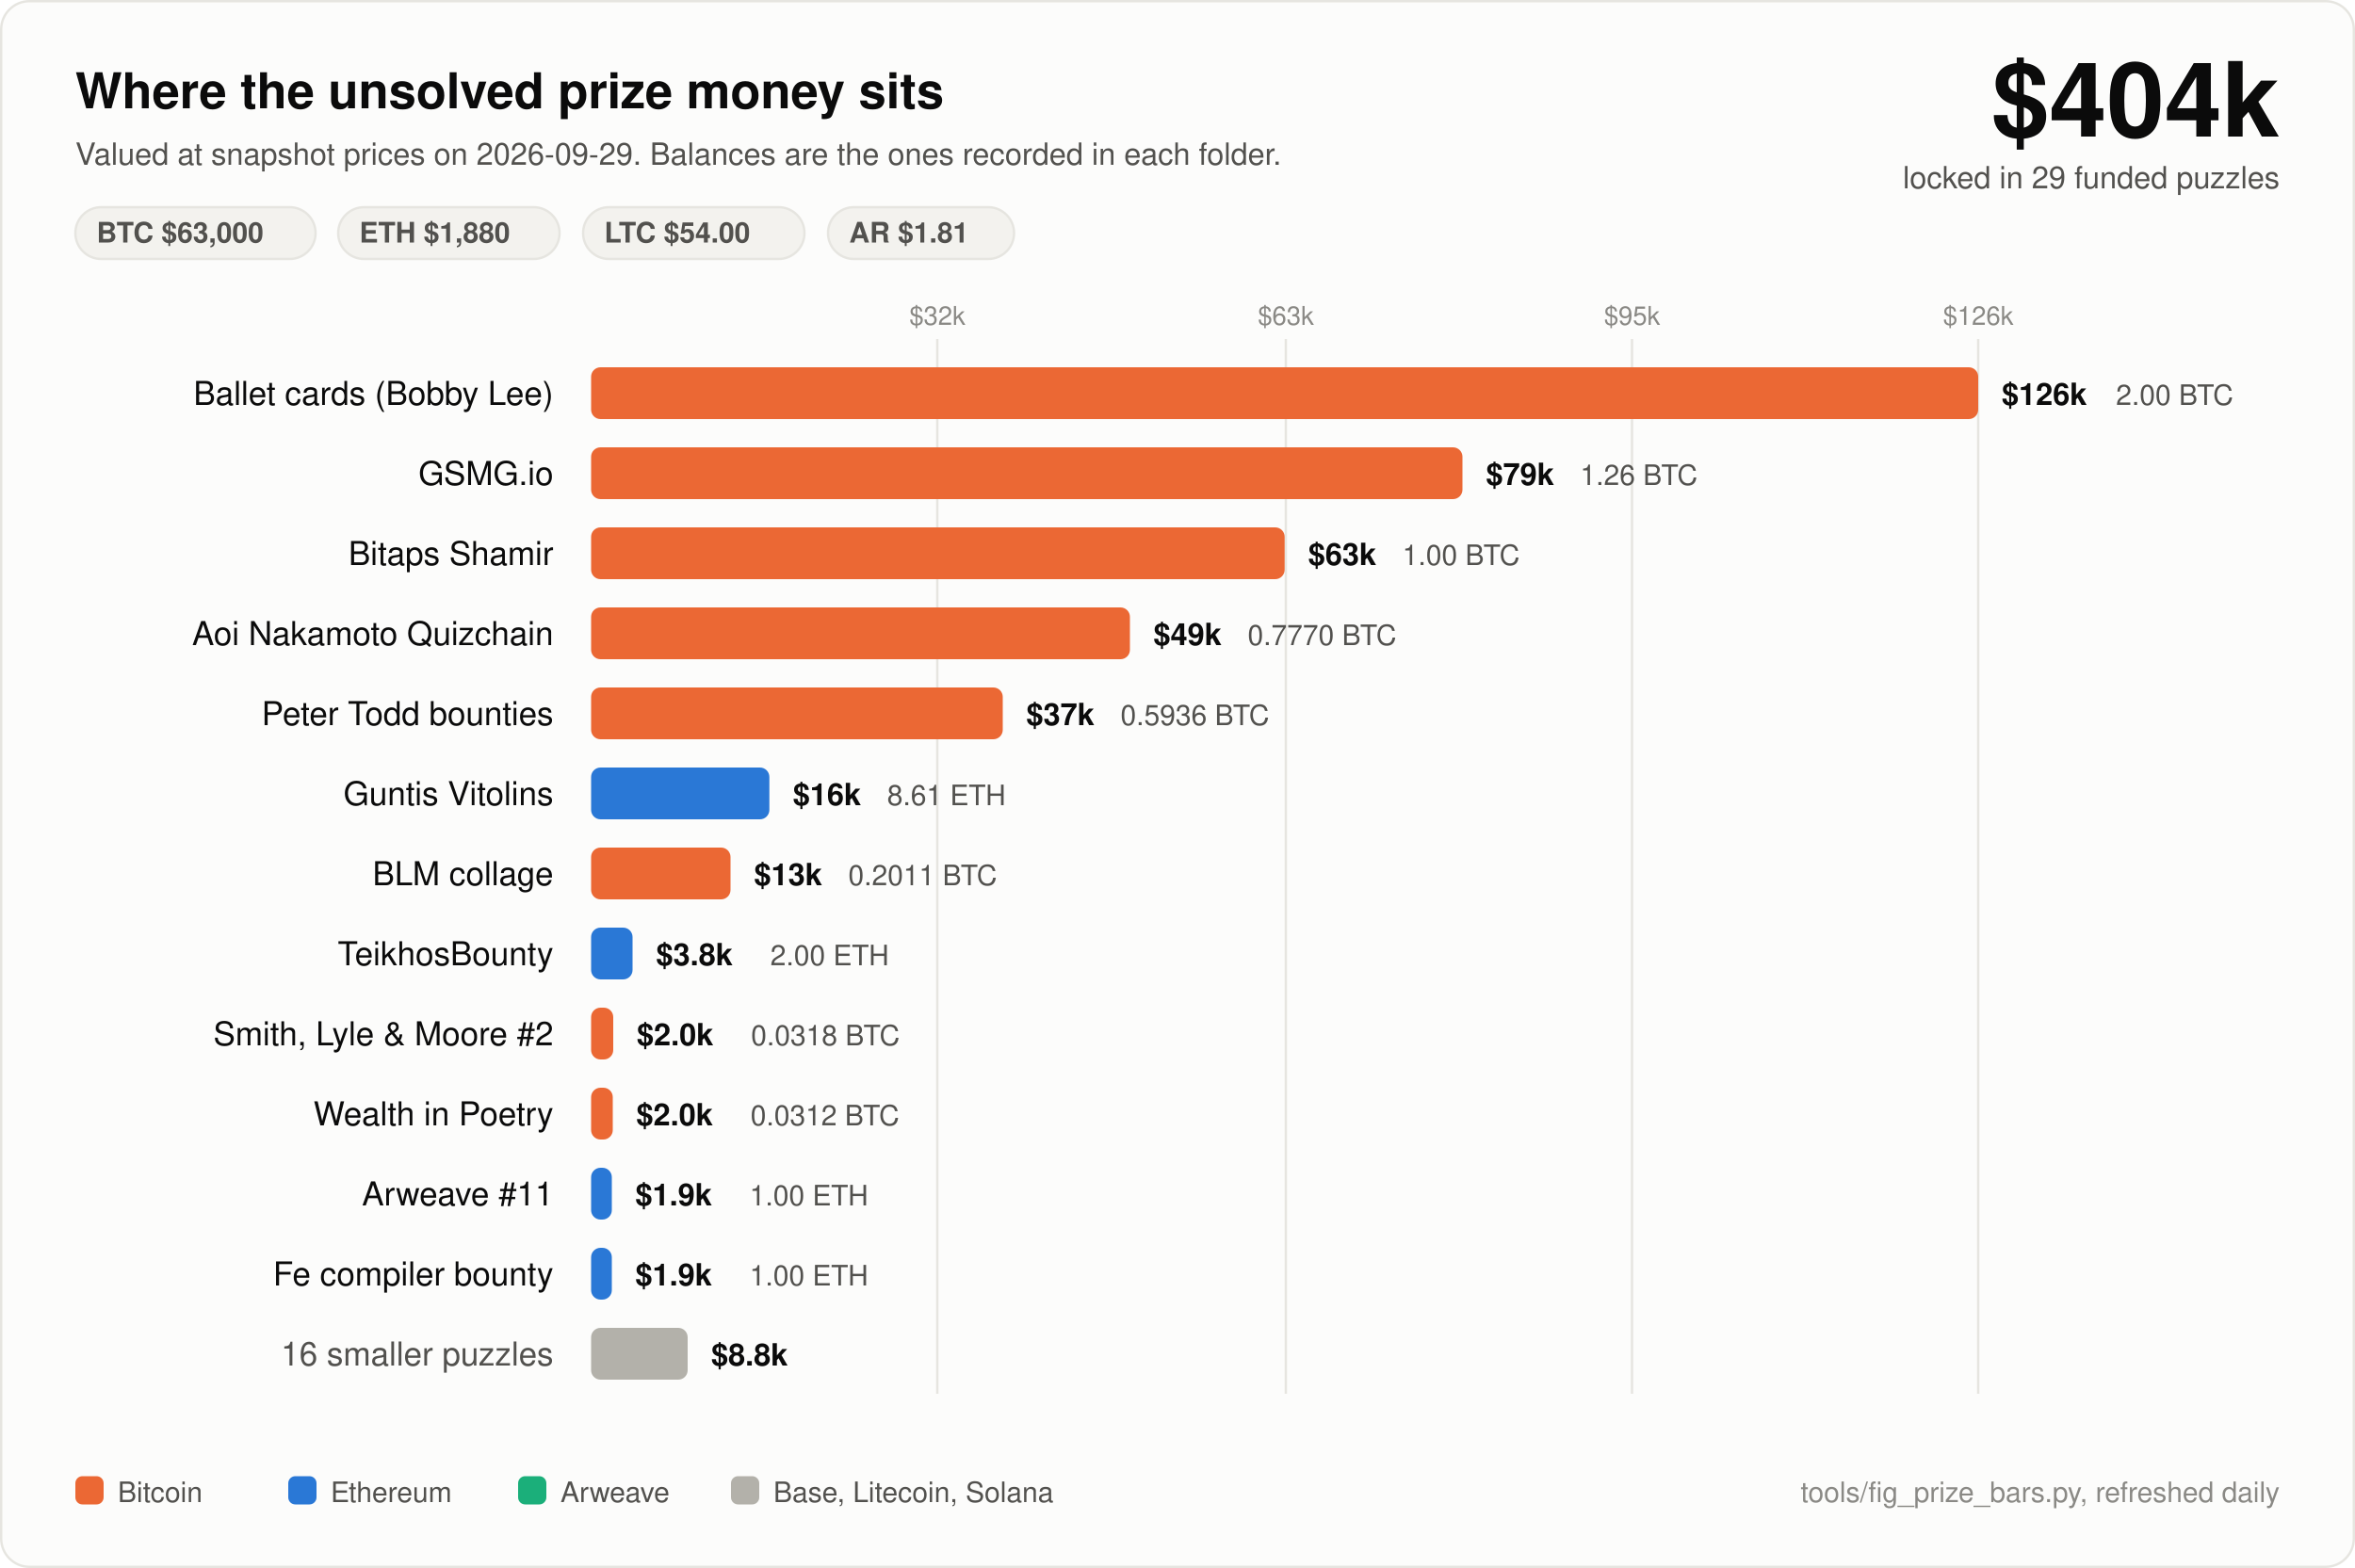
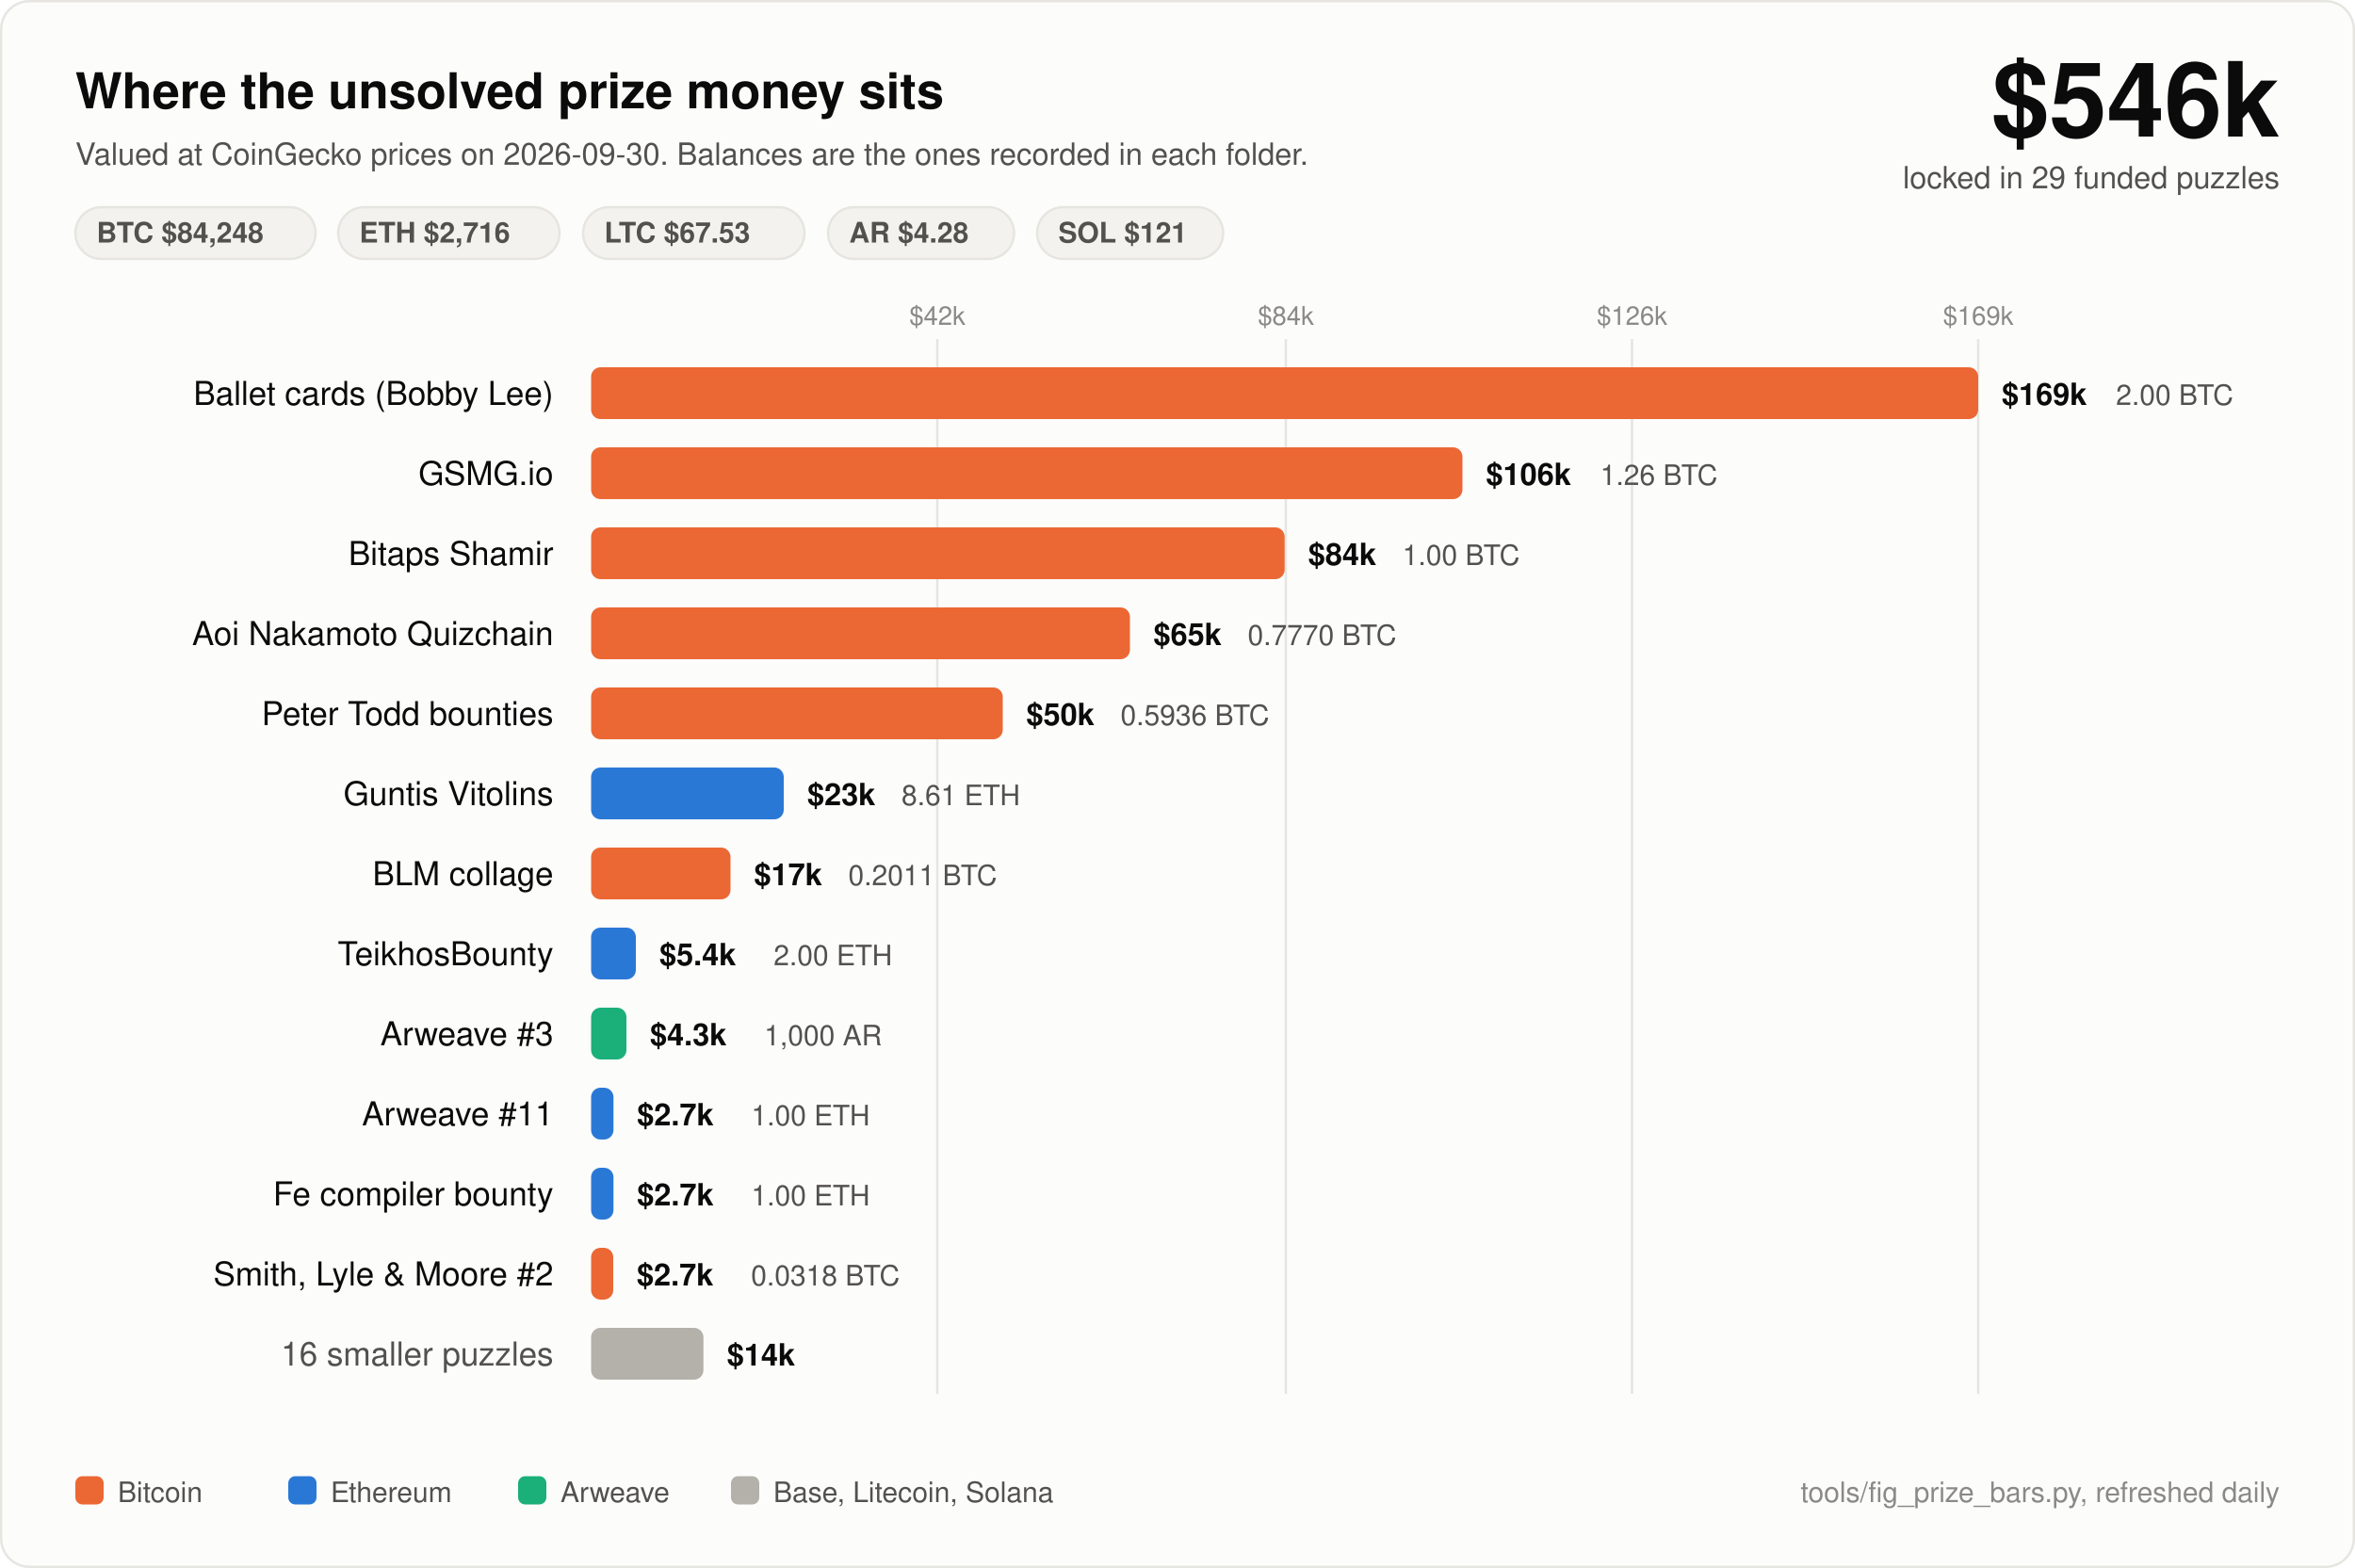
<svg xmlns="http://www.w3.org/2000/svg" width="1000" height="666" viewBox="0 0 1000 666" font-family="ui-sans-serif, -apple-system, Segoe UI, Helvetica, Arial, sans-serif">
  <rect x="0.5" y="0.5" width="999" height="665" rx="12" fill="#fcfcfb" stroke="#e6e5e0" />
  <text x="32" y="46" fill="#0b0b0b" font-size="21" font-weight="700">Where the unsolved prize money sits</text>
-   <text x="32" y="70" fill="#52514e" font-size="13">Valued at snapshot prices on 2026-09-29. Balances are the ones recorded in each folder.</text>
-   <text x="968" y="58" fill="#0b0b0b" font-size="44" font-weight="700" text-anchor="end">$404k</text>
+   <text x="32" y="70" fill="#52514e" font-size="13">Valued at CoinGecko prices on 2026-09-30. Balances are the ones recorded in each folder.</text>
+   <text x="968" y="58" fill="#0b0b0b" font-size="44" font-weight="700" text-anchor="end">$546k</text>
  <text x="968" y="80" fill="#52514e" font-size="13" text-anchor="end">locked in 29 funded puzzles</text>
  <rect x="32" y="88" width="102" height="22" rx="11" fill="#f3f2ee" stroke="#e6e5e0" />
-   <text x="41" y="103" fill="#52514e" font-size="12" font-weight="600">BTC $63,000</text>
+   <text x="41" y="103" fill="#52514e" font-size="12" font-weight="600">BTC $84,248</text>
  <rect x="143.6" y="88" width="94" height="22" rx="11" fill="#f3f2ee" stroke="#e6e5e0" />
-   <text x="152.6" y="103" fill="#52514e" font-size="12" font-weight="600">ETH $1,880</text>
+   <text x="152.6" y="103" fill="#52514e" font-size="12" font-weight="600">ETH $2,716</text>
  <rect x="247.6" y="88" width="94" height="22" rx="11" fill="#f3f2ee" stroke="#e6e5e0" />
-   <text x="256.6" y="103" fill="#52514e" font-size="12" font-weight="600">LTC $54.00</text>
+   <text x="256.6" y="103" fill="#52514e" font-size="12" font-weight="600">LTC $67.53</text>
  <rect x="351.6" y="88" width="79" height="22" rx="11" fill="#f3f2ee" stroke="#e6e5e0" />
-   <text x="360.6" y="103" fill="#52514e" font-size="12" font-weight="600">AR $1.81</text>
+   <text x="360.6" y="103" fill="#52514e" font-size="12" font-weight="600">AR $4.28</text>
+   <rect x="440.4" y="88" width="79" height="22" rx="11" fill="#f3f2ee" stroke="#e6e5e0" />
+   <text x="449.4" y="103" fill="#52514e" font-size="12" font-weight="600">SOL $121</text>
  <line x1="398" y1="144" x2="398" y2="592" stroke="#e6e5e0" stroke-width="1" />
-   <text x="398" y="138" fill="#8a8985" font-size="11" text-anchor="middle">$32k</text>
+   <text x="398" y="138" fill="#8a8985" font-size="11" text-anchor="middle">$42k</text>
  <line x1="546" y1="144" x2="546" y2="592" stroke="#e6e5e0" stroke-width="1" />
-   <text x="546" y="138" fill="#8a8985" font-size="11" text-anchor="middle">$63k</text>
+   <text x="546" y="138" fill="#8a8985" font-size="11" text-anchor="middle">$84k</text>
  <line x1="693" y1="144" x2="693" y2="592" stroke="#e6e5e0" stroke-width="1" />
-   <text x="693" y="138" fill="#8a8985" font-size="11" text-anchor="middle">$95k</text>
+   <text x="693" y="138" fill="#8a8985" font-size="11" text-anchor="middle">$126k</text>
  <line x1="840" y1="144" x2="840" y2="592" stroke="#e6e5e0" stroke-width="1" />
-   <text x="840" y="138" fill="#8a8985" font-size="11" text-anchor="middle">$126k</text>
+   <text x="840" y="138" fill="#8a8985" font-size="11" text-anchor="middle">$169k</text>
  <text x="235" y="172" fill="#0b0b0b" font-size="14" text-anchor="end">Ballet cards (Bobby Lee)</text>
  <rect x="251" y="156" width="589.0" height="22" rx="4" fill="#eb6834" />
-   <text x="850.0" y="172" fill="#0b0b0b" font-size="13" font-weight="600">$126k</text>
+   <text x="850.0" y="172" fill="#0b0b0b" font-size="13" font-weight="600">$169k</text>
  <text x="898.5" y="172" fill="#52514e" font-size="12">2.00 BTC</text>
  <text x="235" y="206" fill="#0b0b0b" font-size="14" text-anchor="end">GSMG.io</text>
  <rect x="251" y="190" width="370.0" height="22" rx="4" fill="#eb6834" />
-   <text x="631.0" y="206" fill="#0b0b0b" font-size="13" font-weight="600">$79k</text>
-   <text x="671.0" y="206" fill="#52514e" font-size="12">1.26 BTC</text>
+   <text x="631.0" y="206" fill="#0b0b0b" font-size="13" font-weight="600">$106k</text>
+   <text x="679.5" y="206" fill="#52514e" font-size="12">1.26 BTC</text>
  <text x="235" y="240" fill="#0b0b0b" font-size="14" text-anchor="end">Bitaps Shamir</text>
  <rect x="251" y="224" width="294.5" height="22" rx="4" fill="#eb6834" />
-   <text x="555.5" y="240" fill="#0b0b0b" font-size="13" font-weight="600">$63k</text>
+   <text x="555.5" y="240" fill="#0b0b0b" font-size="13" font-weight="600">$84k</text>
  <text x="595.5" y="240" fill="#52514e" font-size="12">1.00 BTC</text>
  <text x="235" y="274" fill="#0b0b0b" font-size="14" text-anchor="end">Aoi Nakamoto Quizchain</text>
  <rect x="251" y="258" width="228.8" height="22" rx="4" fill="#eb6834" />
-   <text x="489.8" y="274" fill="#0b0b0b" font-size="13" font-weight="600">$49k</text>
+   <text x="489.8" y="274" fill="#0b0b0b" font-size="13" font-weight="600">$65k</text>
  <text x="529.8" y="274" fill="#52514e" font-size="12">0.7770 BTC</text>
  <text x="235" y="308" fill="#0b0b0b" font-size="14" text-anchor="end">Peter Todd bounties</text>
  <rect x="251" y="292" width="174.8" height="22" rx="4" fill="#eb6834" />
-   <text x="435.8" y="308" fill="#0b0b0b" font-size="13" font-weight="600">$37k</text>
+   <text x="435.8" y="308" fill="#0b0b0b" font-size="13" font-weight="600">$50k</text>
  <text x="475.8" y="308" fill="#52514e" font-size="12">0.5936 BTC</text>
  <text x="235" y="342" fill="#0b0b0b" font-size="14" text-anchor="end">Guntis Vitolins</text>
-   <rect x="251" y="326" width="75.7" height="22" rx="4" fill="#2a78d6" />
-   <text x="336.7" y="342" fill="#0b0b0b" font-size="13" font-weight="600">$16k</text>
-   <text x="376.7" y="342" fill="#52514e" font-size="12">8.61 ETH</text>
+   <rect x="251" y="326" width="81.8" height="22" rx="4" fill="#2a78d6" />
+   <text x="342.8" y="342" fill="#0b0b0b" font-size="13" font-weight="600">$23k</text>
+   <text x="382.8" y="342" fill="#52514e" font-size="12">8.61 ETH</text>
  <text x="235" y="376" fill="#0b0b0b" font-size="14" text-anchor="end">BLM collage</text>
  <rect x="251" y="360" width="59.2" height="22" rx="4" fill="#eb6834" />
-   <text x="320.2" y="376" fill="#0b0b0b" font-size="13" font-weight="600">$13k</text>
+   <text x="320.2" y="376" fill="#0b0b0b" font-size="13" font-weight="600">$17k</text>
  <text x="360.2" y="376" fill="#52514e" font-size="12">0.2011 BTC</text>
  <text x="235" y="410" fill="#0b0b0b" font-size="14" text-anchor="end">TeikhosBounty</text>
-   <rect x="251" y="394" width="17.6" height="22" rx="4" fill="#2a78d6" />
-   <text x="278.6" y="410" fill="#0b0b0b" font-size="13" font-weight="600">$3.8k</text>
-   <text x="327.1" y="410" fill="#52514e" font-size="12">2.00 ETH</text>
-   <text x="235" y="444" fill="#0b0b0b" font-size="14" text-anchor="end">Smith, Lyle &amp; Moore #2</text>
-   <rect x="251" y="428" width="9.4" height="22" rx="4" fill="#eb6834" />
-   <text x="270.4" y="444" fill="#0b0b0b" font-size="13" font-weight="600">$2.0k</text>
-   <text x="318.9" y="444" fill="#52514e" font-size="12">0.0318 BTC</text>
-   <text x="235" y="478" fill="#0b0b0b" font-size="14" text-anchor="end">Wealth in Poetry</text>
-   <rect x="251" y="462" width="9.2" height="22" rx="4" fill="#eb6834" />
-   <text x="270.2" y="478" fill="#0b0b0b" font-size="13" font-weight="600">$2.0k</text>
-   <text x="318.7" y="478" fill="#52514e" font-size="12">0.0312 BTC</text>
-   <text x="235" y="512" fill="#0b0b0b" font-size="14" text-anchor="end">Arweave #11</text>
-   <rect x="251" y="496" width="8.8" height="22" rx="4" fill="#2a78d6" />
-   <text x="269.8" y="512" fill="#0b0b0b" font-size="13" font-weight="600">$1.9k</text>
-   <text x="318.3" y="512" fill="#52514e" font-size="12">1.00 ETH</text>
-   <text x="235" y="546" fill="#0b0b0b" font-size="14" text-anchor="end">Fe compiler bounty</text>
-   <rect x="251" y="530" width="8.8" height="22" rx="4" fill="#2a78d6" />
-   <text x="269.8" y="546" fill="#0b0b0b" font-size="13" font-weight="600">$1.9k</text>
-   <text x="318.3" y="546" fill="#52514e" font-size="12">1.00 ETH</text>
+   <rect x="251" y="394" width="19.0" height="22" rx="4" fill="#2a78d6" />
+   <text x="280.0" y="410" fill="#0b0b0b" font-size="13" font-weight="600">$5.4k</text>
+   <text x="328.5" y="410" fill="#52514e" font-size="12">2.00 ETH</text>
+   <text x="235" y="444" fill="#0b0b0b" font-size="14" text-anchor="end">Arweave #3</text>
+   <rect x="251" y="428" width="15.0" height="22" rx="4" fill="#1baf7a" />
+   <text x="276.0" y="444" fill="#0b0b0b" font-size="13" font-weight="600">$4.3k</text>
+   <text x="324.5" y="444" fill="#52514e" font-size="12">1,000 AR</text>
+   <text x="235" y="478" fill="#0b0b0b" font-size="14" text-anchor="end">Arweave #11</text>
+   <rect x="251" y="462" width="9.5" height="22" rx="4" fill="#2a78d6" />
+   <text x="270.5" y="478" fill="#0b0b0b" font-size="13" font-weight="600">$2.7k</text>
+   <text x="319.0" y="478" fill="#52514e" font-size="12">1.00 ETH</text>
+   <text x="235" y="512" fill="#0b0b0b" font-size="14" text-anchor="end">Fe compiler bounty</text>
+   <rect x="251" y="496" width="9.5" height="22" rx="4" fill="#2a78d6" />
+   <text x="270.5" y="512" fill="#0b0b0b" font-size="13" font-weight="600">$2.7k</text>
+   <text x="319.0" y="512" fill="#52514e" font-size="12">1.00 ETH</text>
+   <text x="235" y="546" fill="#0b0b0b" font-size="14" text-anchor="end">Smith, Lyle &amp; Moore #2</text>
+   <rect x="251" y="530" width="9.4" height="22" rx="4" fill="#eb6834" />
+   <text x="270.4" y="546" fill="#0b0b0b" font-size="13" font-weight="600">$2.7k</text>
+   <text x="318.9" y="546" fill="#52514e" font-size="12">0.0318 BTC</text>
  <text x="235" y="580" fill="#52514e" font-size="14" text-anchor="end">16 smaller puzzles</text>
-   <rect x="251" y="564" width="41.0" height="22" rx="4" fill="#b3b1aa" />
-   <text x="302.0" y="580" fill="#0b0b0b" font-size="13" font-weight="600">$8.8k</text>
+   <rect x="251" y="564" width="47.7" height="22" rx="4" fill="#b3b1aa" />
+   <text x="308.7" y="580" fill="#0b0b0b" font-size="13" font-weight="600">$14k</text>
  <rect x="32" y="627" width="12" height="12" rx="3" fill="#eb6834" />
  <text x="50" y="638" fill="#52514e" font-size="12">Bitcoin</text>
  <rect x="122.4" y="627" width="12" height="12" rx="3" fill="#2a78d6" />
  <text x="140.4" y="638" fill="#52514e" font-size="12">Ethereum</text>
  <rect x="220.0" y="627" width="12" height="12" rx="3" fill="#1baf7a" />
  <text x="238.0" y="638" fill="#52514e" font-size="12">Arweave</text>
  <rect x="310.4" y="627" width="12" height="12" rx="3" fill="#b3b1aa" />
  <text x="328.4" y="638" fill="#52514e" font-size="12">Base, Litecoin, Solana</text>
  <text x="968" y="638" fill="#8a8985" font-size="12" text-anchor="end">tools/fig_prize_bars.py, refreshed daily</text>
</svg>
